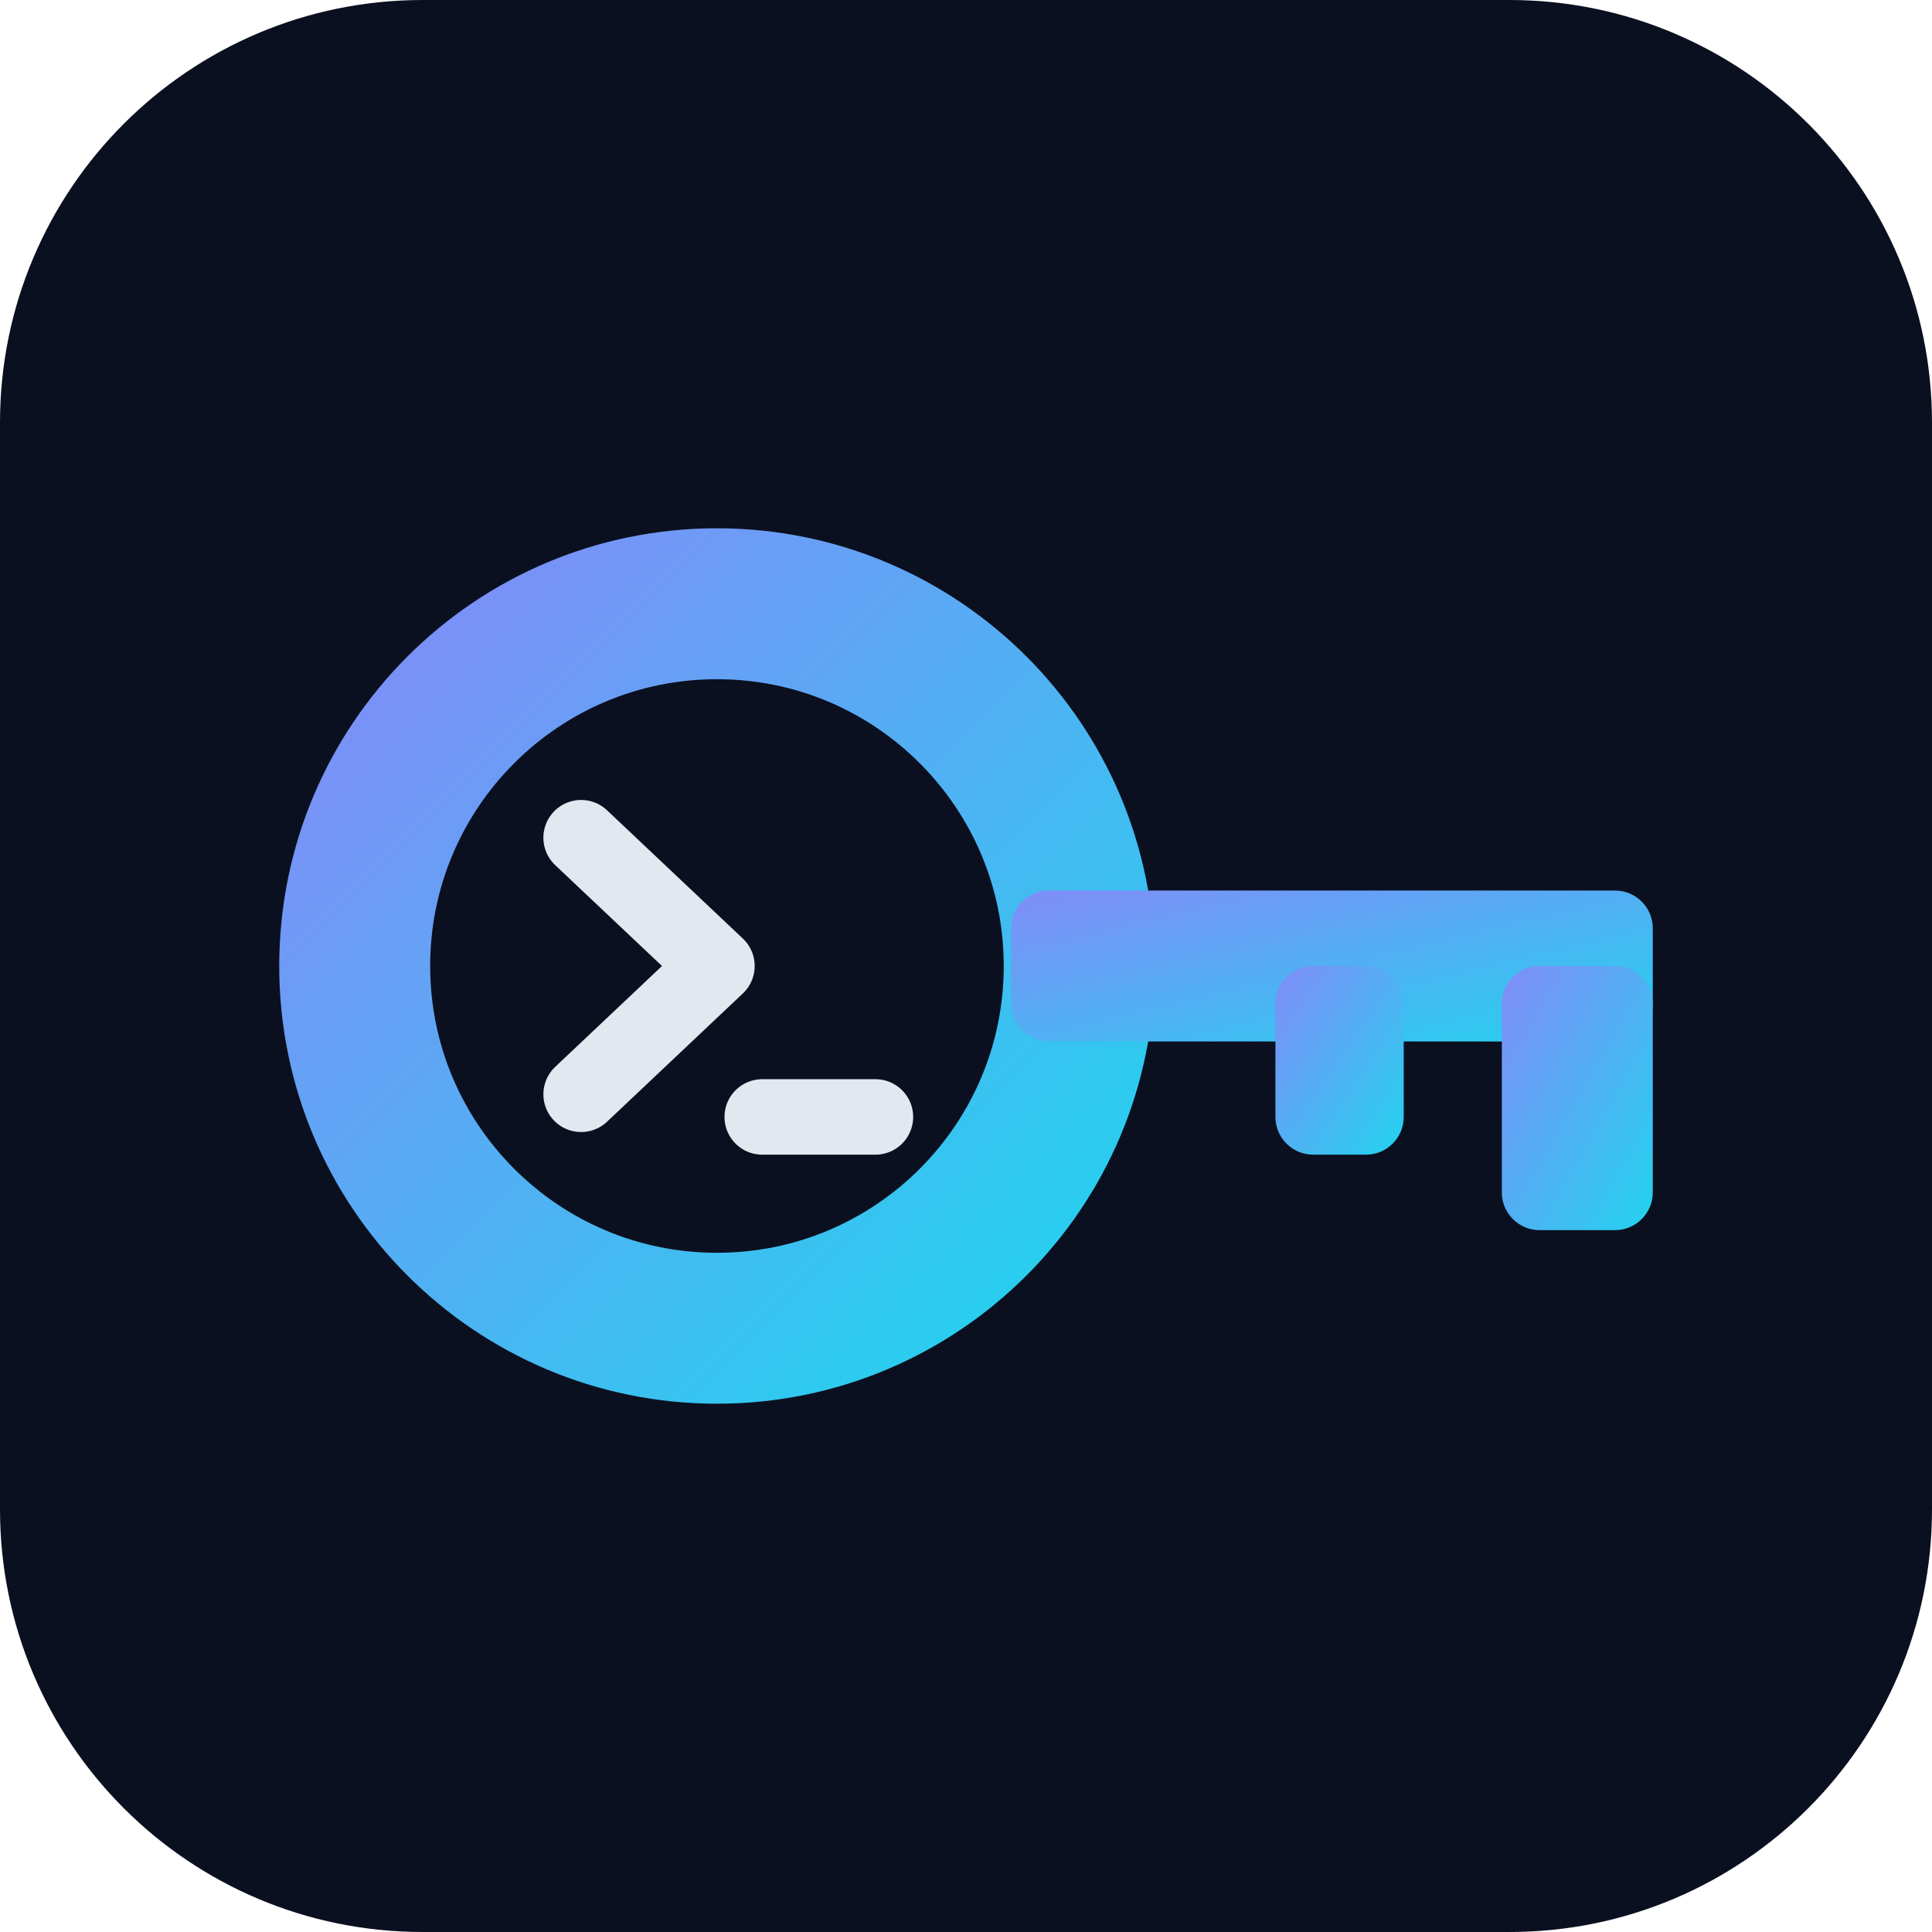
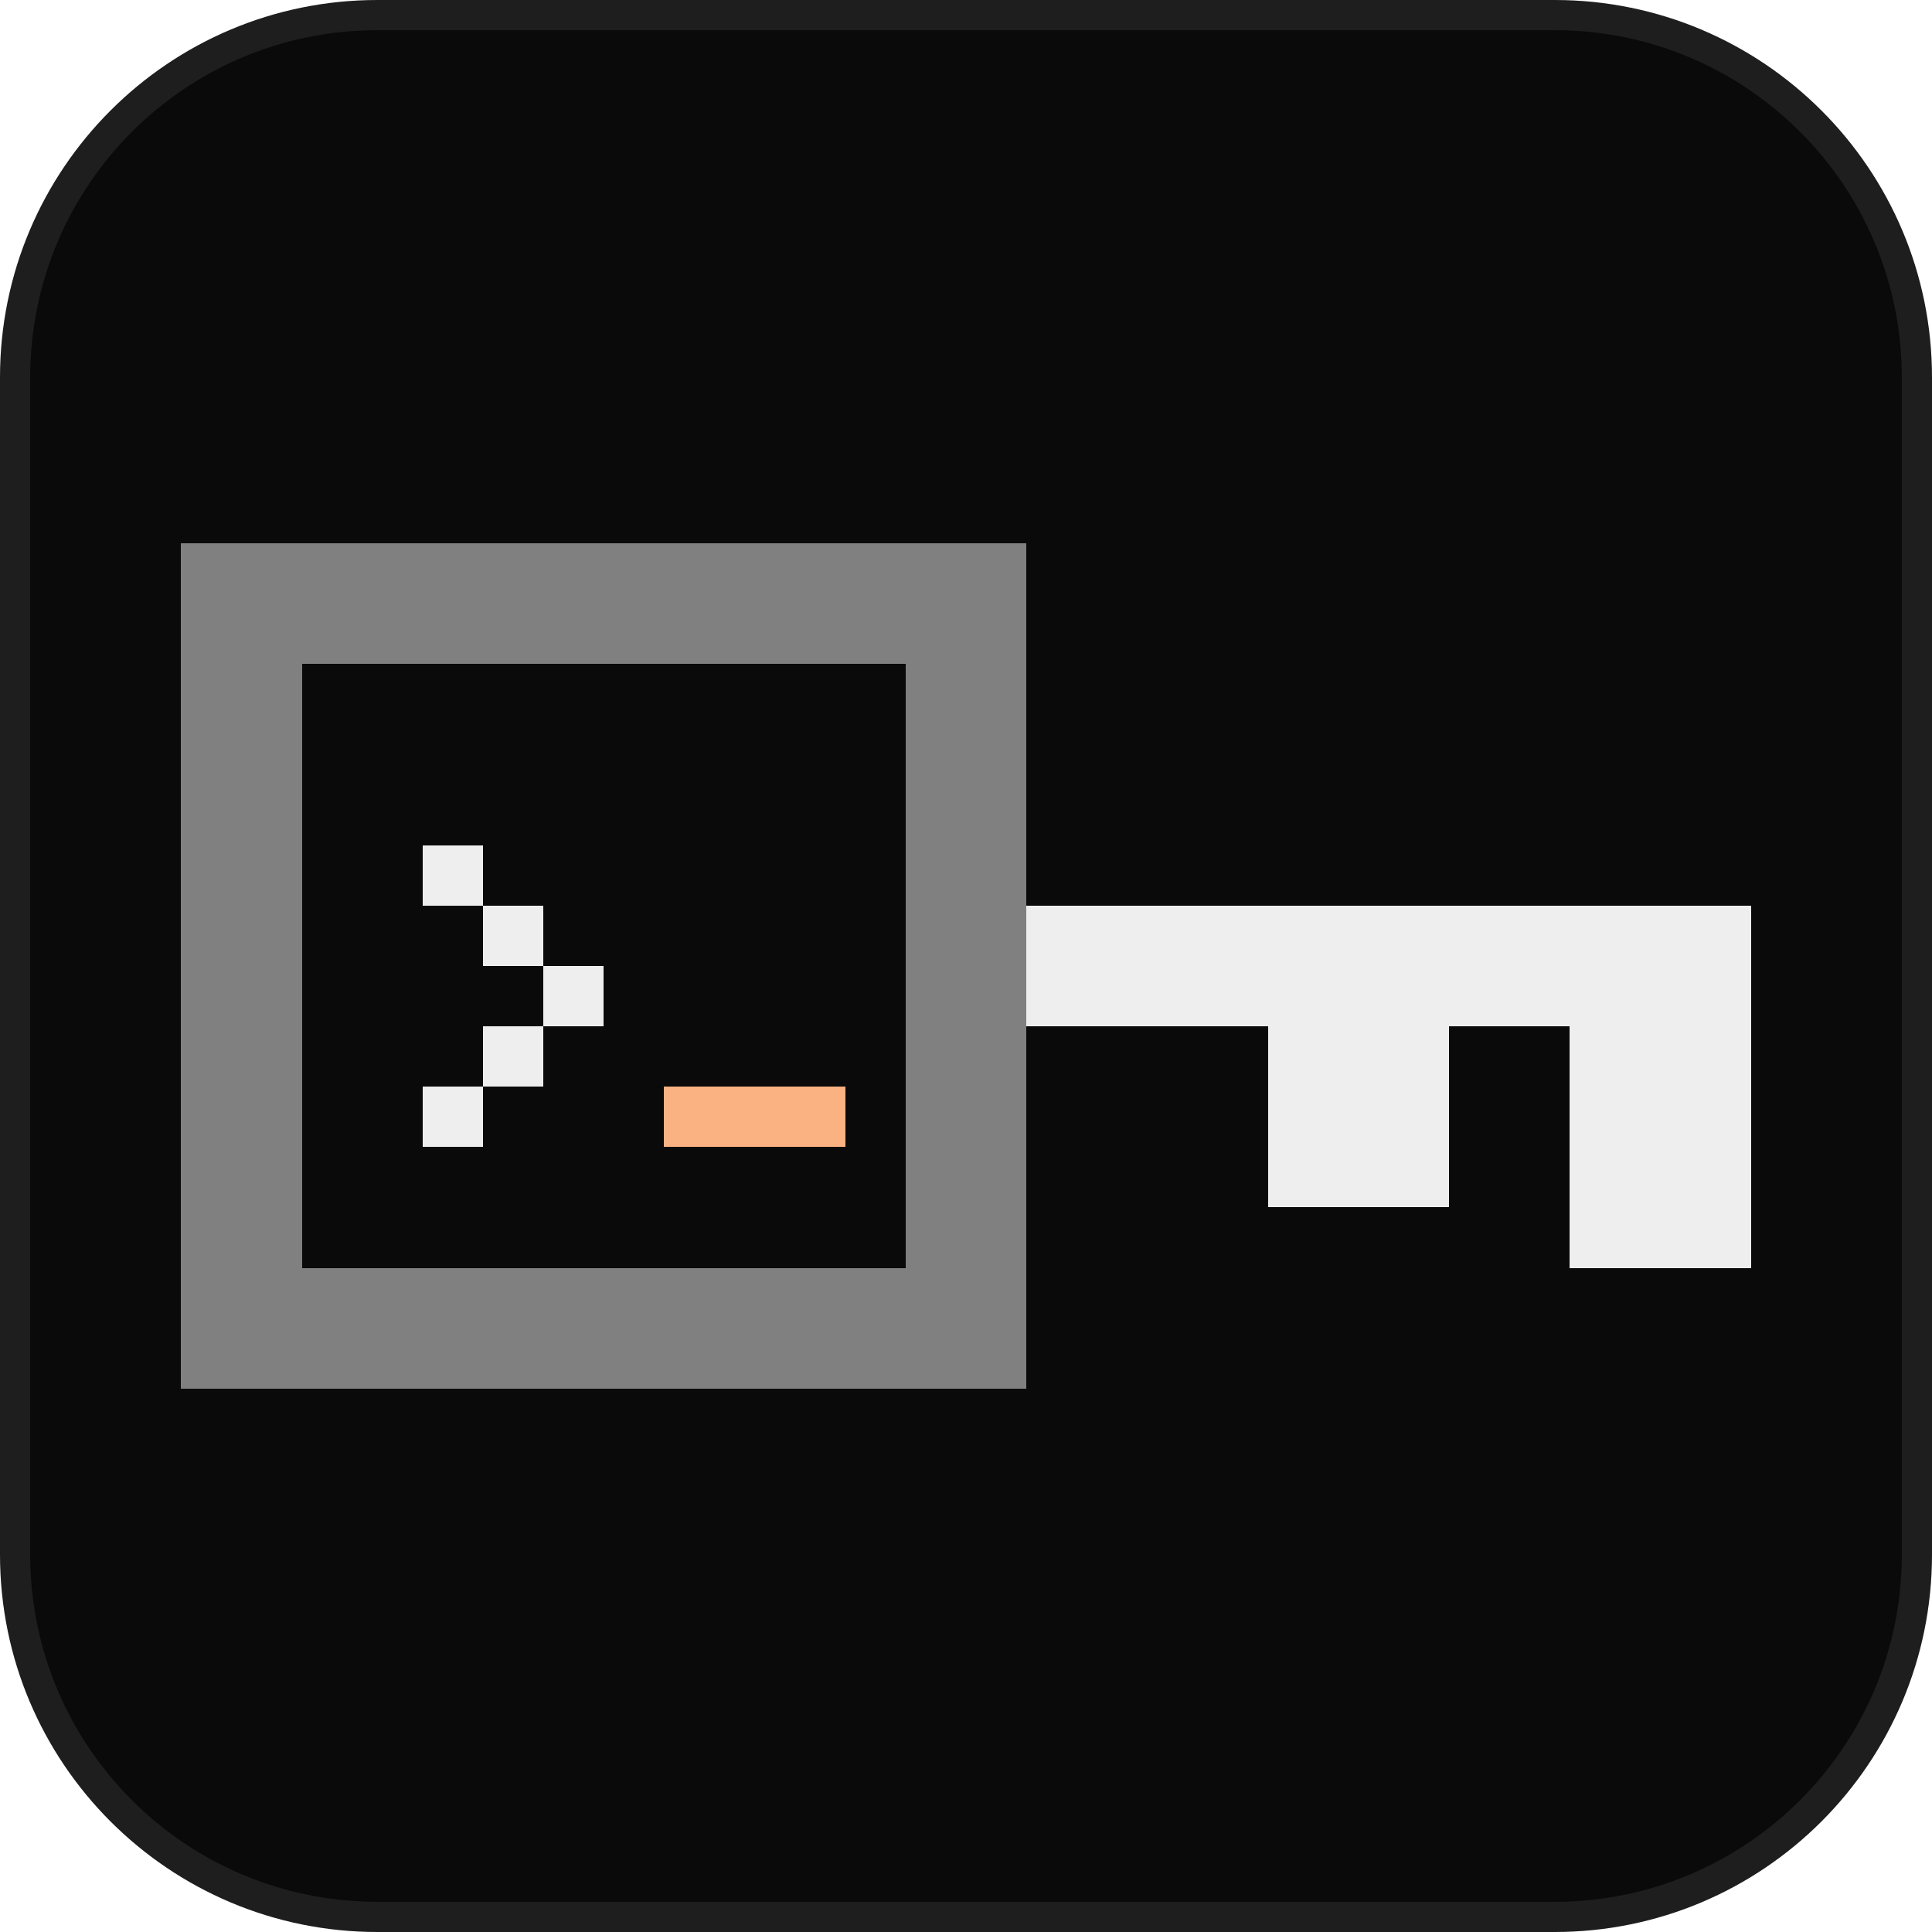
- <svg xmlns="http://www.w3.org/2000/svg" viewBox="0 0 512 512">
-   <defs>
-     <linearGradient id="key" x1="0" y1="0" x2="1" y2="1">
-       <stop offset="0" stop-color="#818cf8" />
-       <stop offset="1" stop-color="#22d3ee" />
-     </linearGradient>
-   </defs>
-   <rect width="512" height="512" rx="112" fill="#0b1020" />
-   <circle cx="190" cy="256" r="96" fill="none" stroke="url(#key)" stroke-width="40" />
-   <rect x="268" y="236" width="170" height="40" rx="10" fill="url(#key)" />
-   <rect x="398" y="256" width="40" height="70" rx="10" fill="url(#key)" />
-   <rect x="338" y="256" width="34" height="50" rx="10" fill="url(#key)" />
-   <path d="M154 222 L190 256 L154 290" fill="none" stroke="#e2e8f0" stroke-width="20" stroke-linecap="round" stroke-linejoin="round" />
-   <path d="M202 296 H232" fill="none" stroke="#e2e8f0" stroke-width="20" stroke-linecap="round" />
+ <svg xmlns="http://www.w3.org/2000/svg" viewBox="0 0 512 512" shape-rendering="crispEdges">
+   <rect x="4" y="4" width="504" height="504" rx="96" fill="#0a0a0a" stroke="#1e1e1e" stroke-width="8" shape-rendering="geometricPrecision" />
+   <rect x="48" y="144" width="224" height="16" fill="#808080" />
+   <rect x="48" y="160" width="224" height="16" fill="#808080" />
+   <rect x="48" y="176" width="32" height="16" fill="#808080" />
+   <rect x="240" y="176" width="32" height="16" fill="#808080" />
+   <rect x="48" y="192" width="32" height="16" fill="#808080" />
+   <rect x="240" y="192" width="32" height="16" fill="#808080" />
+   <rect x="48" y="208" width="32" height="16" fill="#808080" />
+   <rect x="240" y="208" width="32" height="16" fill="#808080" />
+   <rect x="48" y="224" width="32" height="16" fill="#808080" />
+   <rect x="240" y="224" width="32" height="16" fill="#808080" />
+   <rect x="48" y="240" width="32" height="16" fill="#808080" />
+   <rect x="240" y="240" width="32" height="16" fill="#808080" />
+   <rect x="48" y="256" width="32" height="16" fill="#808080" />
+   <rect x="240" y="256" width="32" height="16" fill="#808080" />
+   <rect x="48" y="272" width="32" height="16" fill="#808080" />
+   <rect x="240" y="272" width="32" height="16" fill="#808080" />
+   <rect x="48" y="288" width="32" height="16" fill="#808080" />
+   <rect x="240" y="288" width="32" height="16" fill="#808080" />
+   <rect x="48" y="304" width="32" height="16" fill="#808080" />
+   <rect x="240" y="304" width="32" height="16" fill="#808080" />
+   <rect x="48" y="320" width="32" height="16" fill="#808080" />
+   <rect x="240" y="320" width="32" height="16" fill="#808080" />
+   <rect x="48" y="336" width="224" height="16" fill="#808080" />
+   <rect x="48" y="352" width="224" height="16" fill="#808080" />
+   <rect x="272" y="240" width="192" height="16" fill="#eeeeee" />
+   <rect x="272" y="256" width="192" height="16" fill="#eeeeee" />
+   <rect x="336" y="272" width="48" height="16" fill="#eeeeee" />
+   <rect x="416" y="272" width="48" height="16" fill="#eeeeee" />
+   <rect x="336" y="288" width="48" height="16" fill="#eeeeee" />
+   <rect x="416" y="288" width="48" height="16" fill="#eeeeee" />
+   <rect x="336" y="304" width="48" height="16" fill="#eeeeee" />
+   <rect x="416" y="304" width="48" height="16" fill="#eeeeee" />
+   <rect x="416" y="320" width="48" height="16" fill="#eeeeee" />
+   <rect x="112" y="224" width="16" height="16" fill="#eeeeee" />
+   <rect x="128" y="240" width="16" height="16" fill="#eeeeee" />
+   <rect x="144" y="256" width="16" height="16" fill="#eeeeee" />
+   <rect x="128" y="272" width="16" height="16" fill="#eeeeee" />
+   <rect x="112" y="288" width="16" height="16" fill="#eeeeee" />
+   <rect x="176" y="288" width="48" height="16" fill="#fab283" />
</svg>
